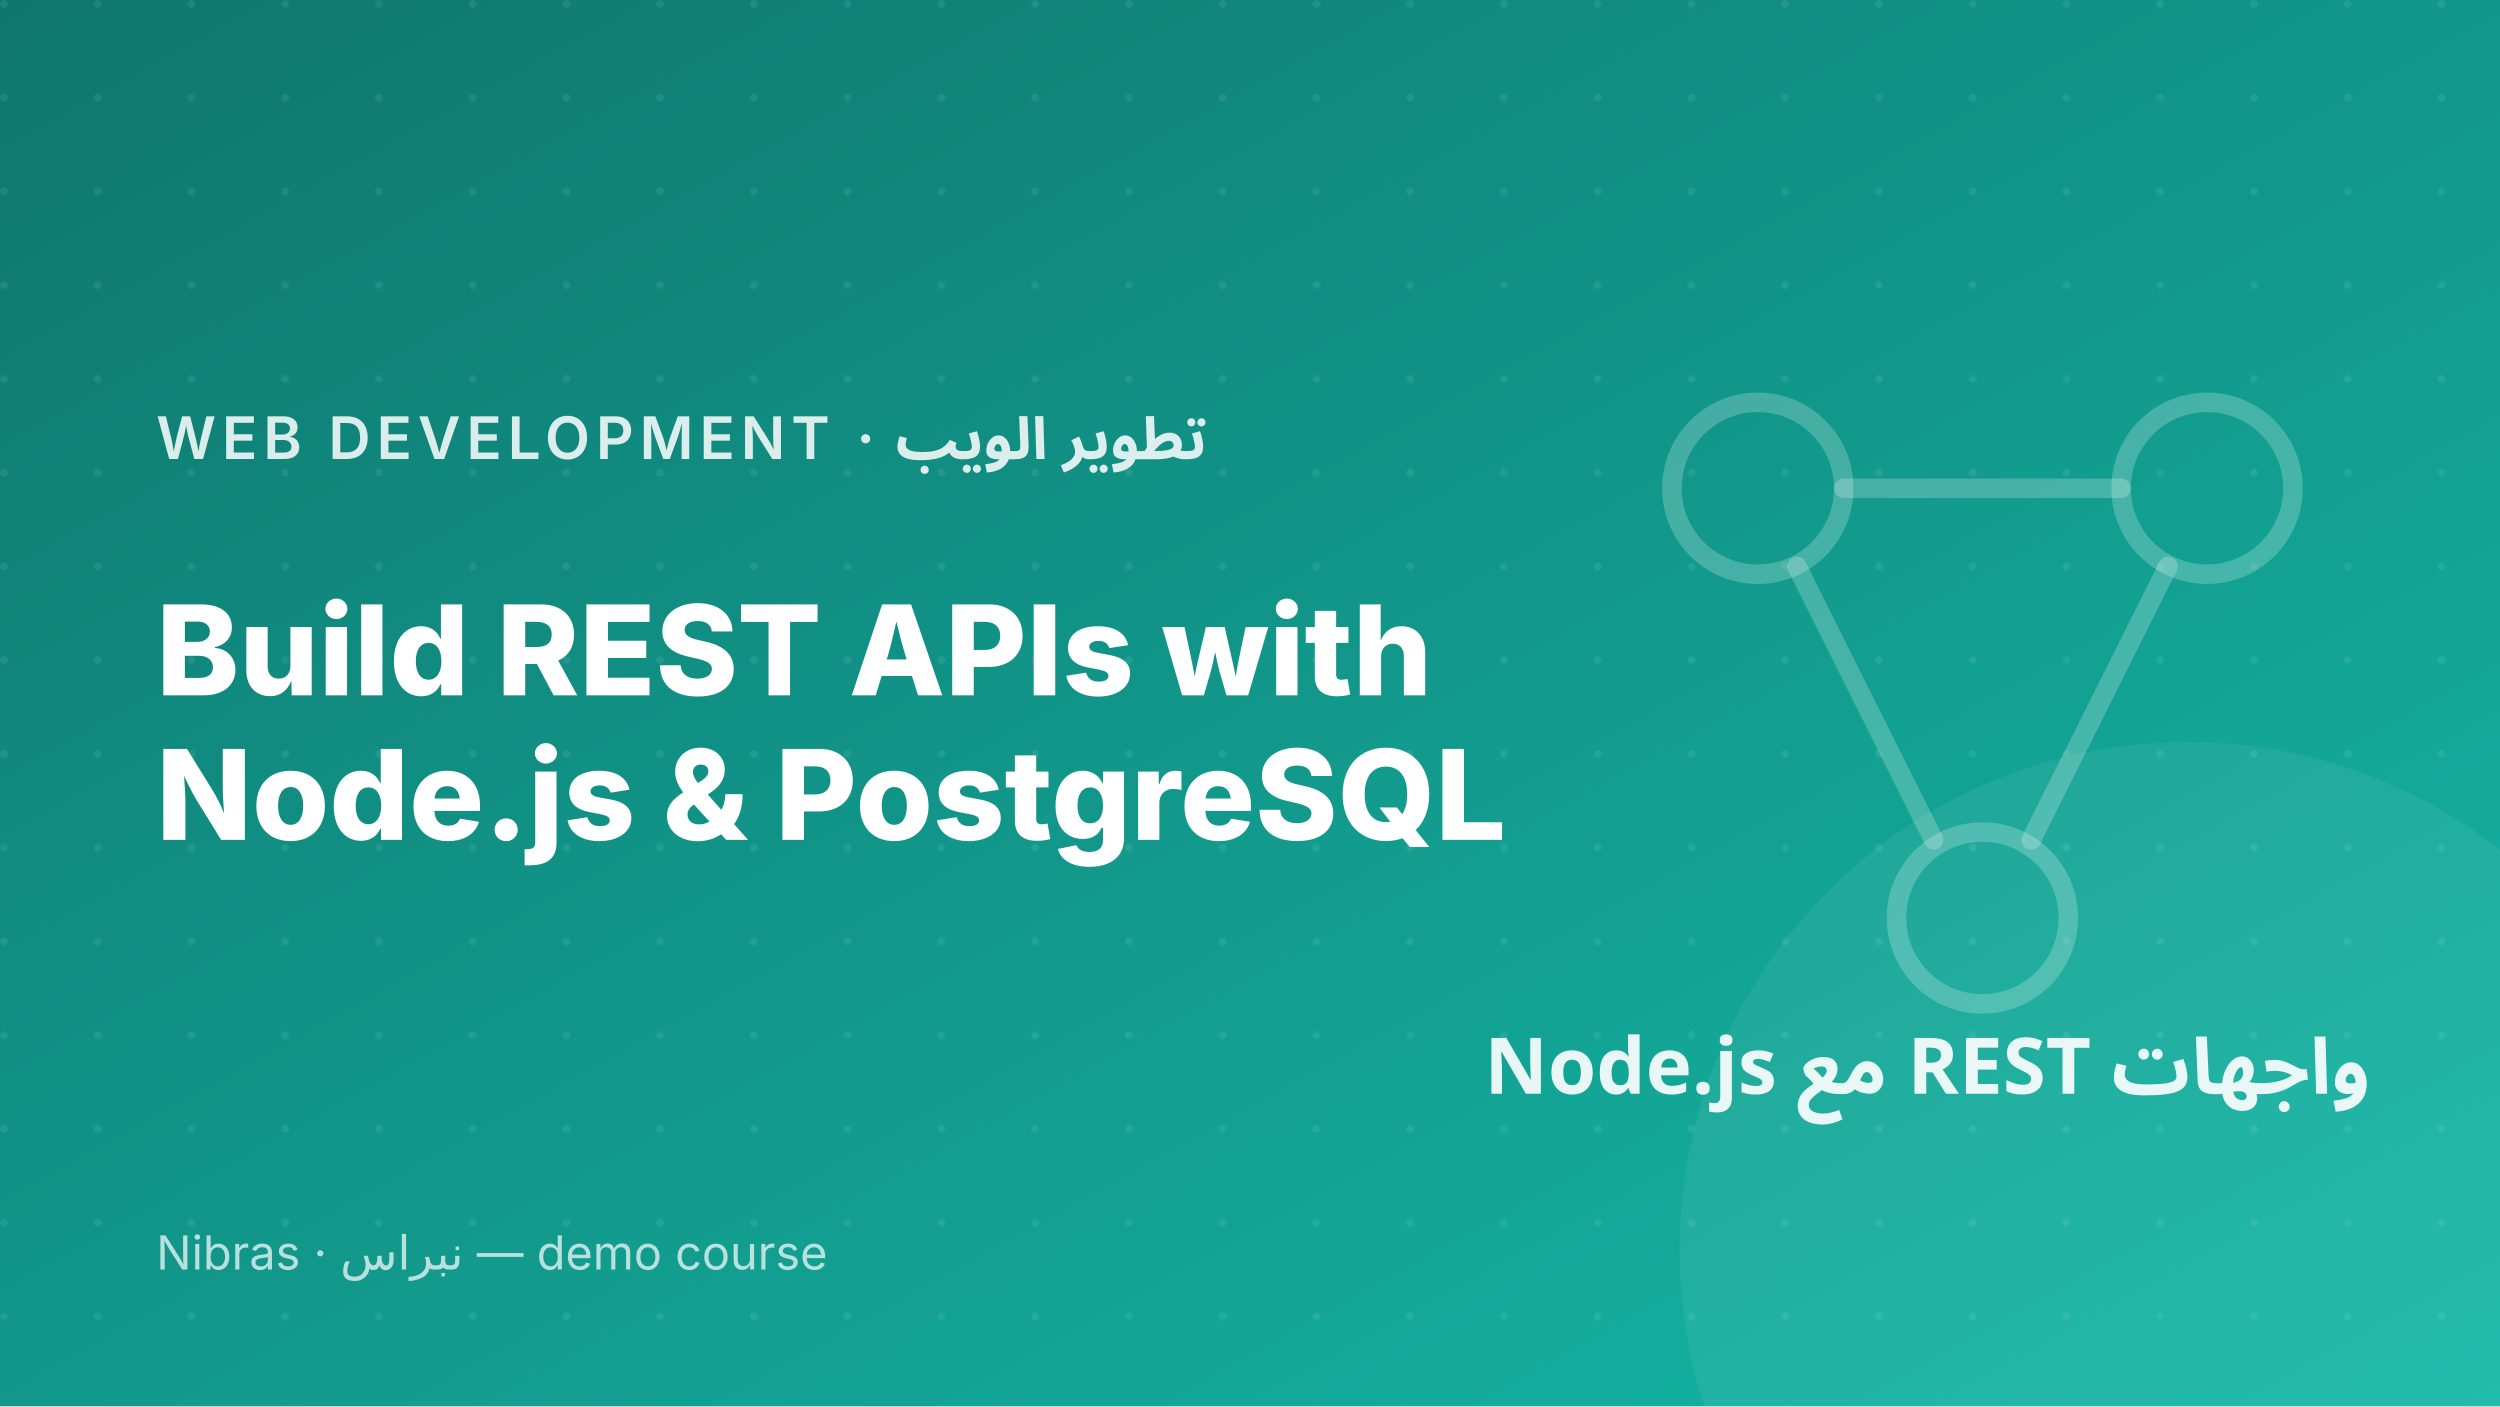
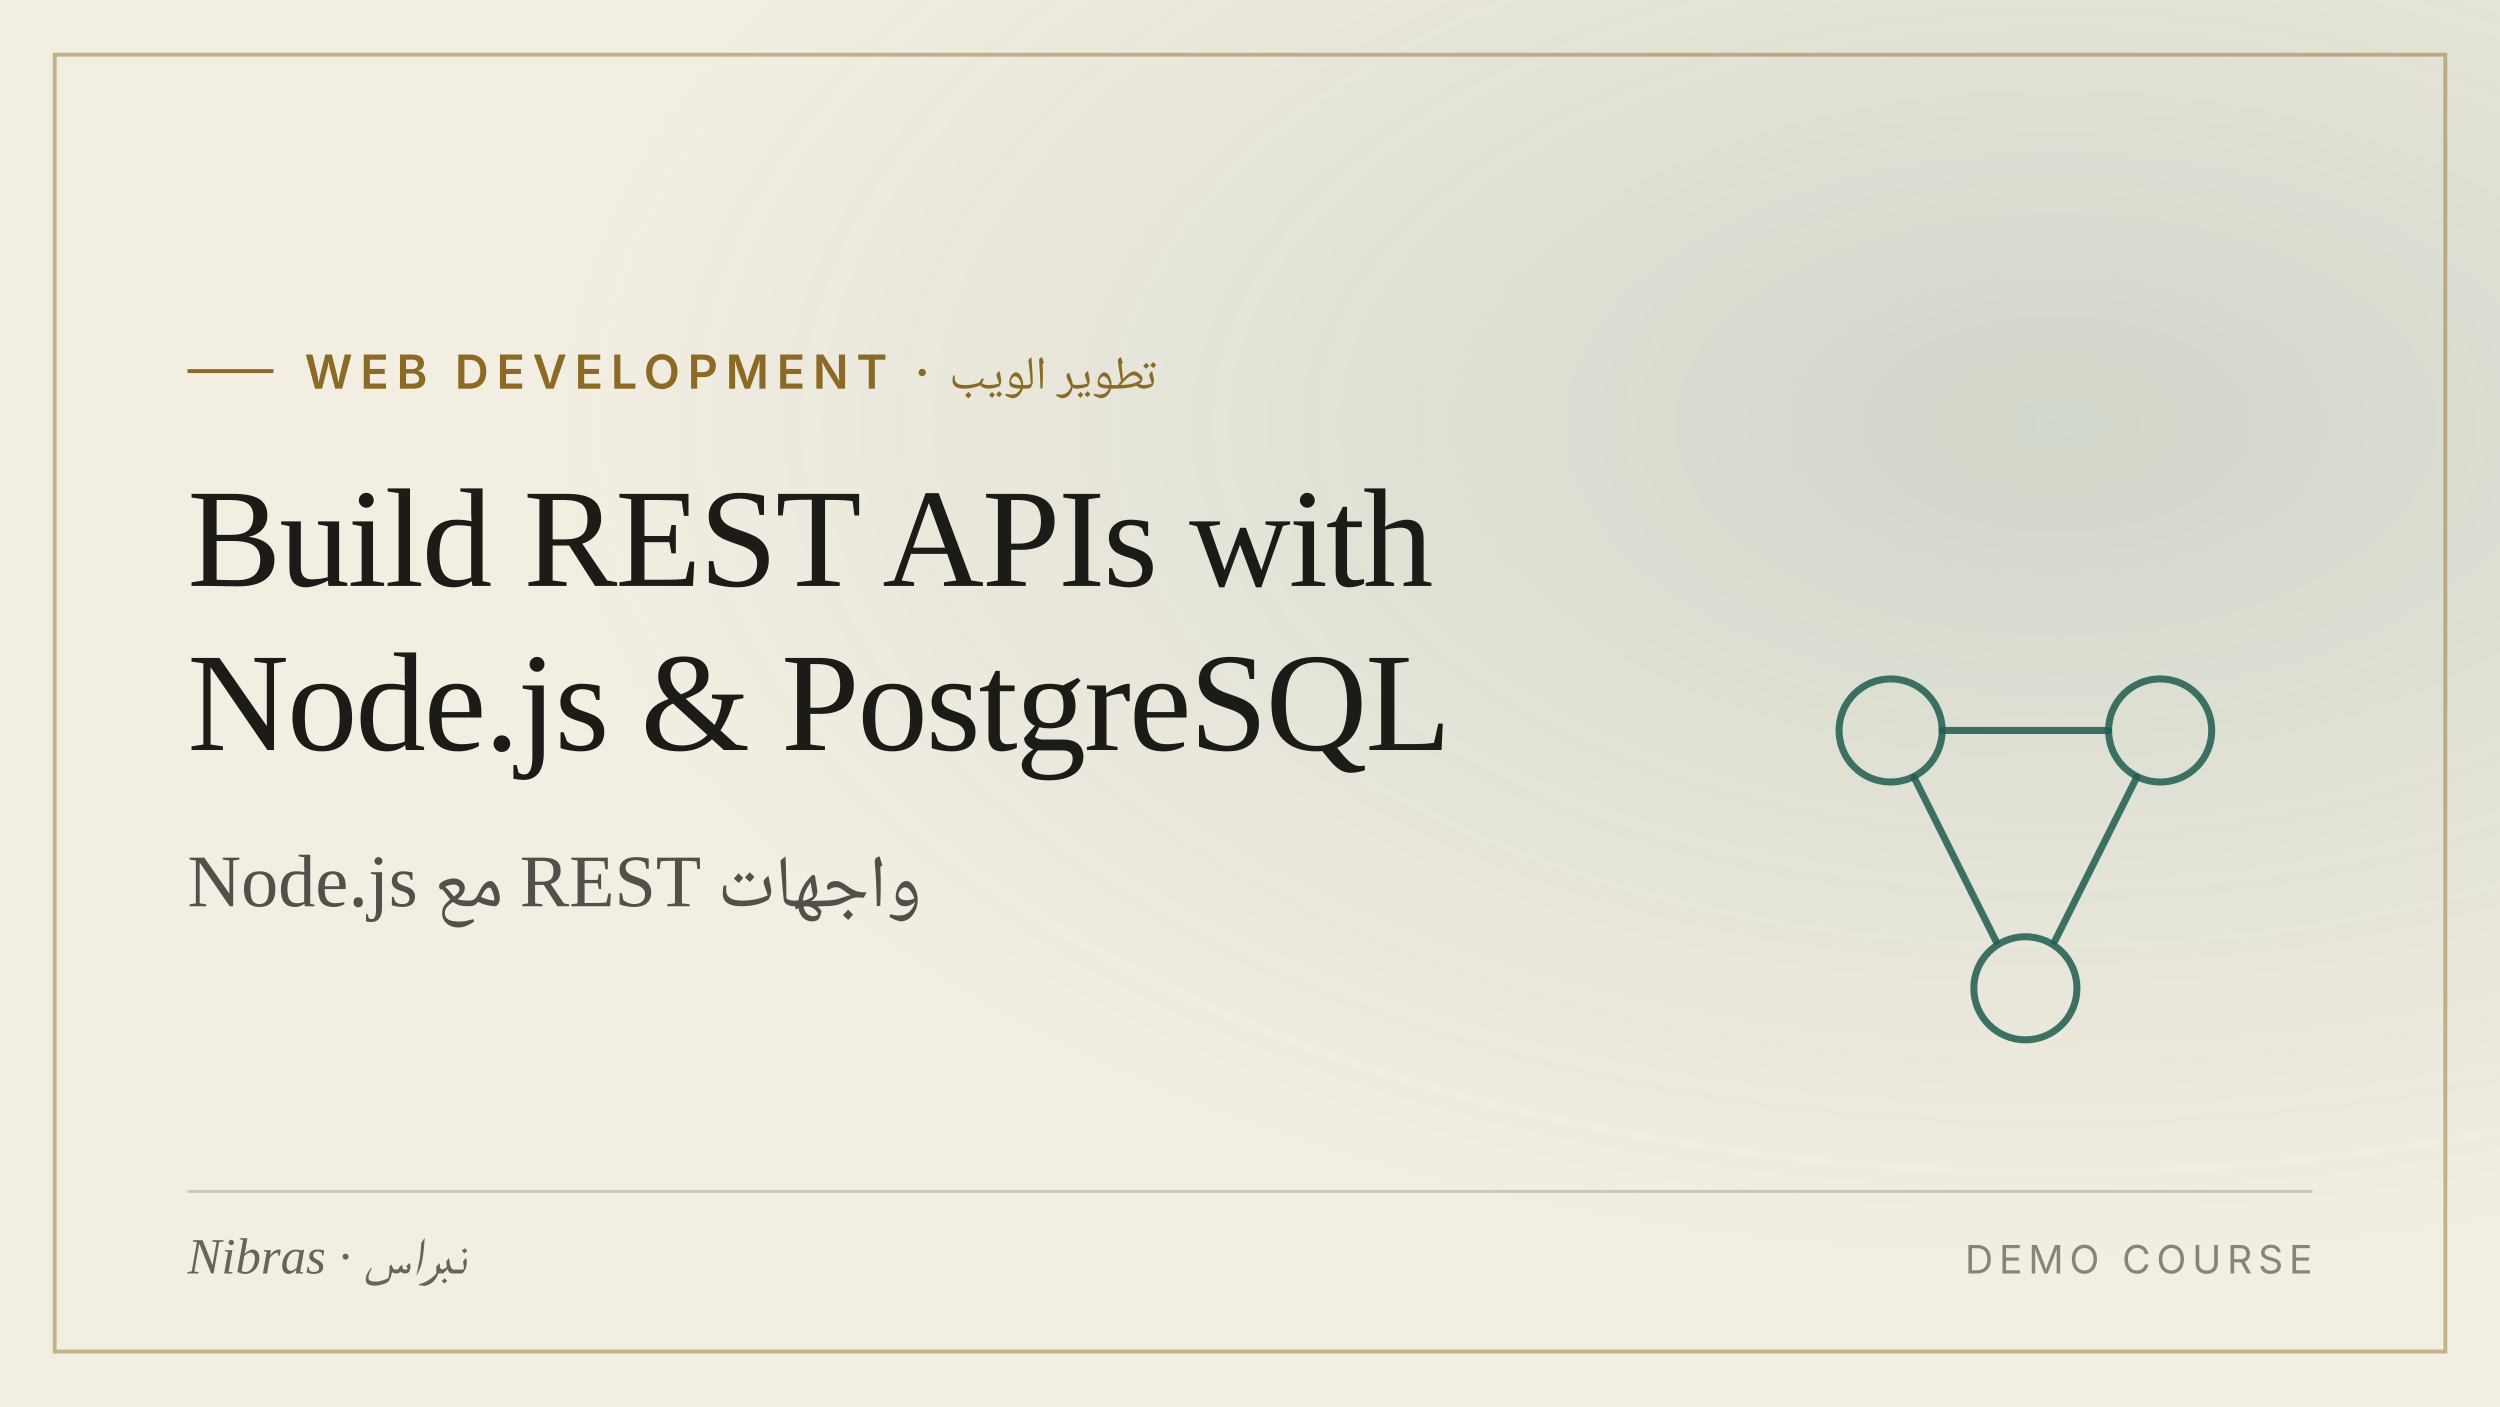
- <svg xmlns="http://www.w3.org/2000/svg" width="1280" height="720" viewBox="0 0 1280 720">
+ <svg xmlns="http://www.w3.org/2000/svg" width="1280" height="720" viewBox="0 0 1280 720" data-paper-ink="1">
  <defs>
-     <linearGradient id="g" x1="0" y1="0" x2="1" y2="1">
-       <stop offset="0" stop-color="#0f766e" />
-       <stop offset="1" stop-color="#14b8a6" />
-     </linearGradient>
-     <pattern id="p" width="48" height="48" patternUnits="userSpaceOnUse">
-       <circle cx="2" cy="2" r="2" fill="#fff" fill-opacity="0.08" />
-     </pattern>
+     <radialGradient id="lamp" cx="0.82" cy="0.3" r="0.6">
+       <stop offset="0" stop-color="#1f5c4f" stop-opacity="0.16" />
+       <stop offset="1" stop-color="#1f5c4f" stop-opacity="0" />
+     </radialGradient>
  </defs>
-   <rect width="1280" height="720" fill="url(#g)" />
-   <rect width="1280" height="720" fill="url(#p)" />
-   <circle cx="1120" cy="640" r="260" fill="#fff" fill-opacity="0.06" />
-   <g fill="none" stroke="#fff" stroke-opacity="0.22" stroke-width="10" stroke-linecap="round" stroke-linejoin="round">
-     <circle cx="900" cy="250" r="44" />
-     <circle cx="1130" cy="250" r="44" />
-     <circle cx="1015" cy="470" r="44" />
-     <path d="M944 250h142M920 290l70 140M1110 290l-70 140" />
+   <rect width="1280" height="720" fill="#f3eee2" />
+   <rect width="1280" height="720" fill="url(#lamp)" />
+   <rect x="28" y="28" width="1224" height="664" fill="none" stroke="#8a6a24" stroke-opacity="0.45" stroke-width="2" />
+   <g transform="translate(1184 560) scale(0.6) translate(-1260 -560)">
+     <g fill="none" stroke="#1f5c4f" stroke-opacity="0.85" stroke-width="6" stroke-linecap="round" stroke-linejoin="round">
+       <circle cx="900" cy="250" r="44" />
+       <circle cx="1130" cy="250" r="44" />
+       <circle cx="1015" cy="470" r="44" />
+       <path d="M944 250h142M920 290l70 140M1110 290l-70 140" />
+     </g>
  </g>
-   <text x="80" y="235" font-family="Inter, Segoe UI, Arial, sans-serif" font-size="30" font-weight="600" letter-spacing="3" fill="#fff" fill-opacity="0.85">WEB DEVELOPMENT · <tspan font-family="Noto Sans Arabic, Segoe UI, Tahoma, sans-serif" letter-spacing="0">تطوير الويب</tspan>
+   <line x1="96" y1="190" x2="140" y2="190" stroke="#8a6a24" stroke-width="2" />
+   <text x="156" y="199" font-family="Inter, 'Segoe UI', Arial, sans-serif" font-size="24" font-weight="600" letter-spacing="4" fill="#8a6a24">WEB DEVELOPMENT · <tspan font-family="'Noto Naskh Arabic', 'Traditional Arabic', 'Times New Roman', serif" letter-spacing="0" font-weight="500">تطوير الويب</tspan>
  </text>
-   <text x="80" y="356" font-family="Inter, Segoe UI, Arial, sans-serif" font-size="64" font-weight="800" fill="#fff">
-     <tspan x="80" dy="0">Build REST APIs with</tspan>
-     <tspan x="80" dy="74">Node.js &amp; PostgreSQL</tspan>
+   <text x="96" y="300" font-family="Newsreader, Georgia, 'Times New Roman', serif" font-size="72" font-weight="500" letter-spacing="-1" fill="#1c1b18">
+     <tspan x="96" dy="0">Build REST APIs with</tspan>
+     <tspan x="96" dy="84">Node.js &amp; PostgreSQL</tspan>
  </text>
-   <text x="80" y="560" direction="rtl" unicode-bidi="plaintext" font-family="Noto Sans Arabic, Segoe UI, Tahoma, sans-serif" font-size="40" font-weight="600" fill="#fff" fill-opacity="0.9" text-anchor="end" transform="translate(0 0)">
-     <tspan x="760">واجهات REST مع Node.js</tspan>
+   <text x="96" y="464" direction="rtl" unicode-bidi="plaintext" text-anchor="end" font-family="'Noto Naskh Arabic', 'Traditional Arabic', 'Times New Roman', serif" font-size="38" fill="#1c1b18" fill-opacity="0.75">
+     <tspan x="96">واجهات REST مع Node.js</tspan>
  </text>
-   <text x="80" y="650" font-family="Inter, Segoe UI, Arial, sans-serif" font-size="24" fill="#fff" fill-opacity="0.7">Nibras · نبراس — demo course</text>
+   <line x1="96" y1="610" x2="1184" y2="610" stroke="#1c1b18" stroke-opacity="0.18" stroke-width="1.5" />
+   <text x="96" y="652" font-family="Newsreader, Georgia, 'Times New Roman', serif" font-size="26" font-style="italic" fill="#1c1b18" fill-opacity="0.65">Nibras · نبراس</text>
+   <text x="1184" y="652" text-anchor="end" font-family="Inter, 'Segoe UI', Arial, sans-serif" font-size="20" letter-spacing="3" fill="#1c1b18" fill-opacity="0.5">DEMO COURSE</text>
</svg>
